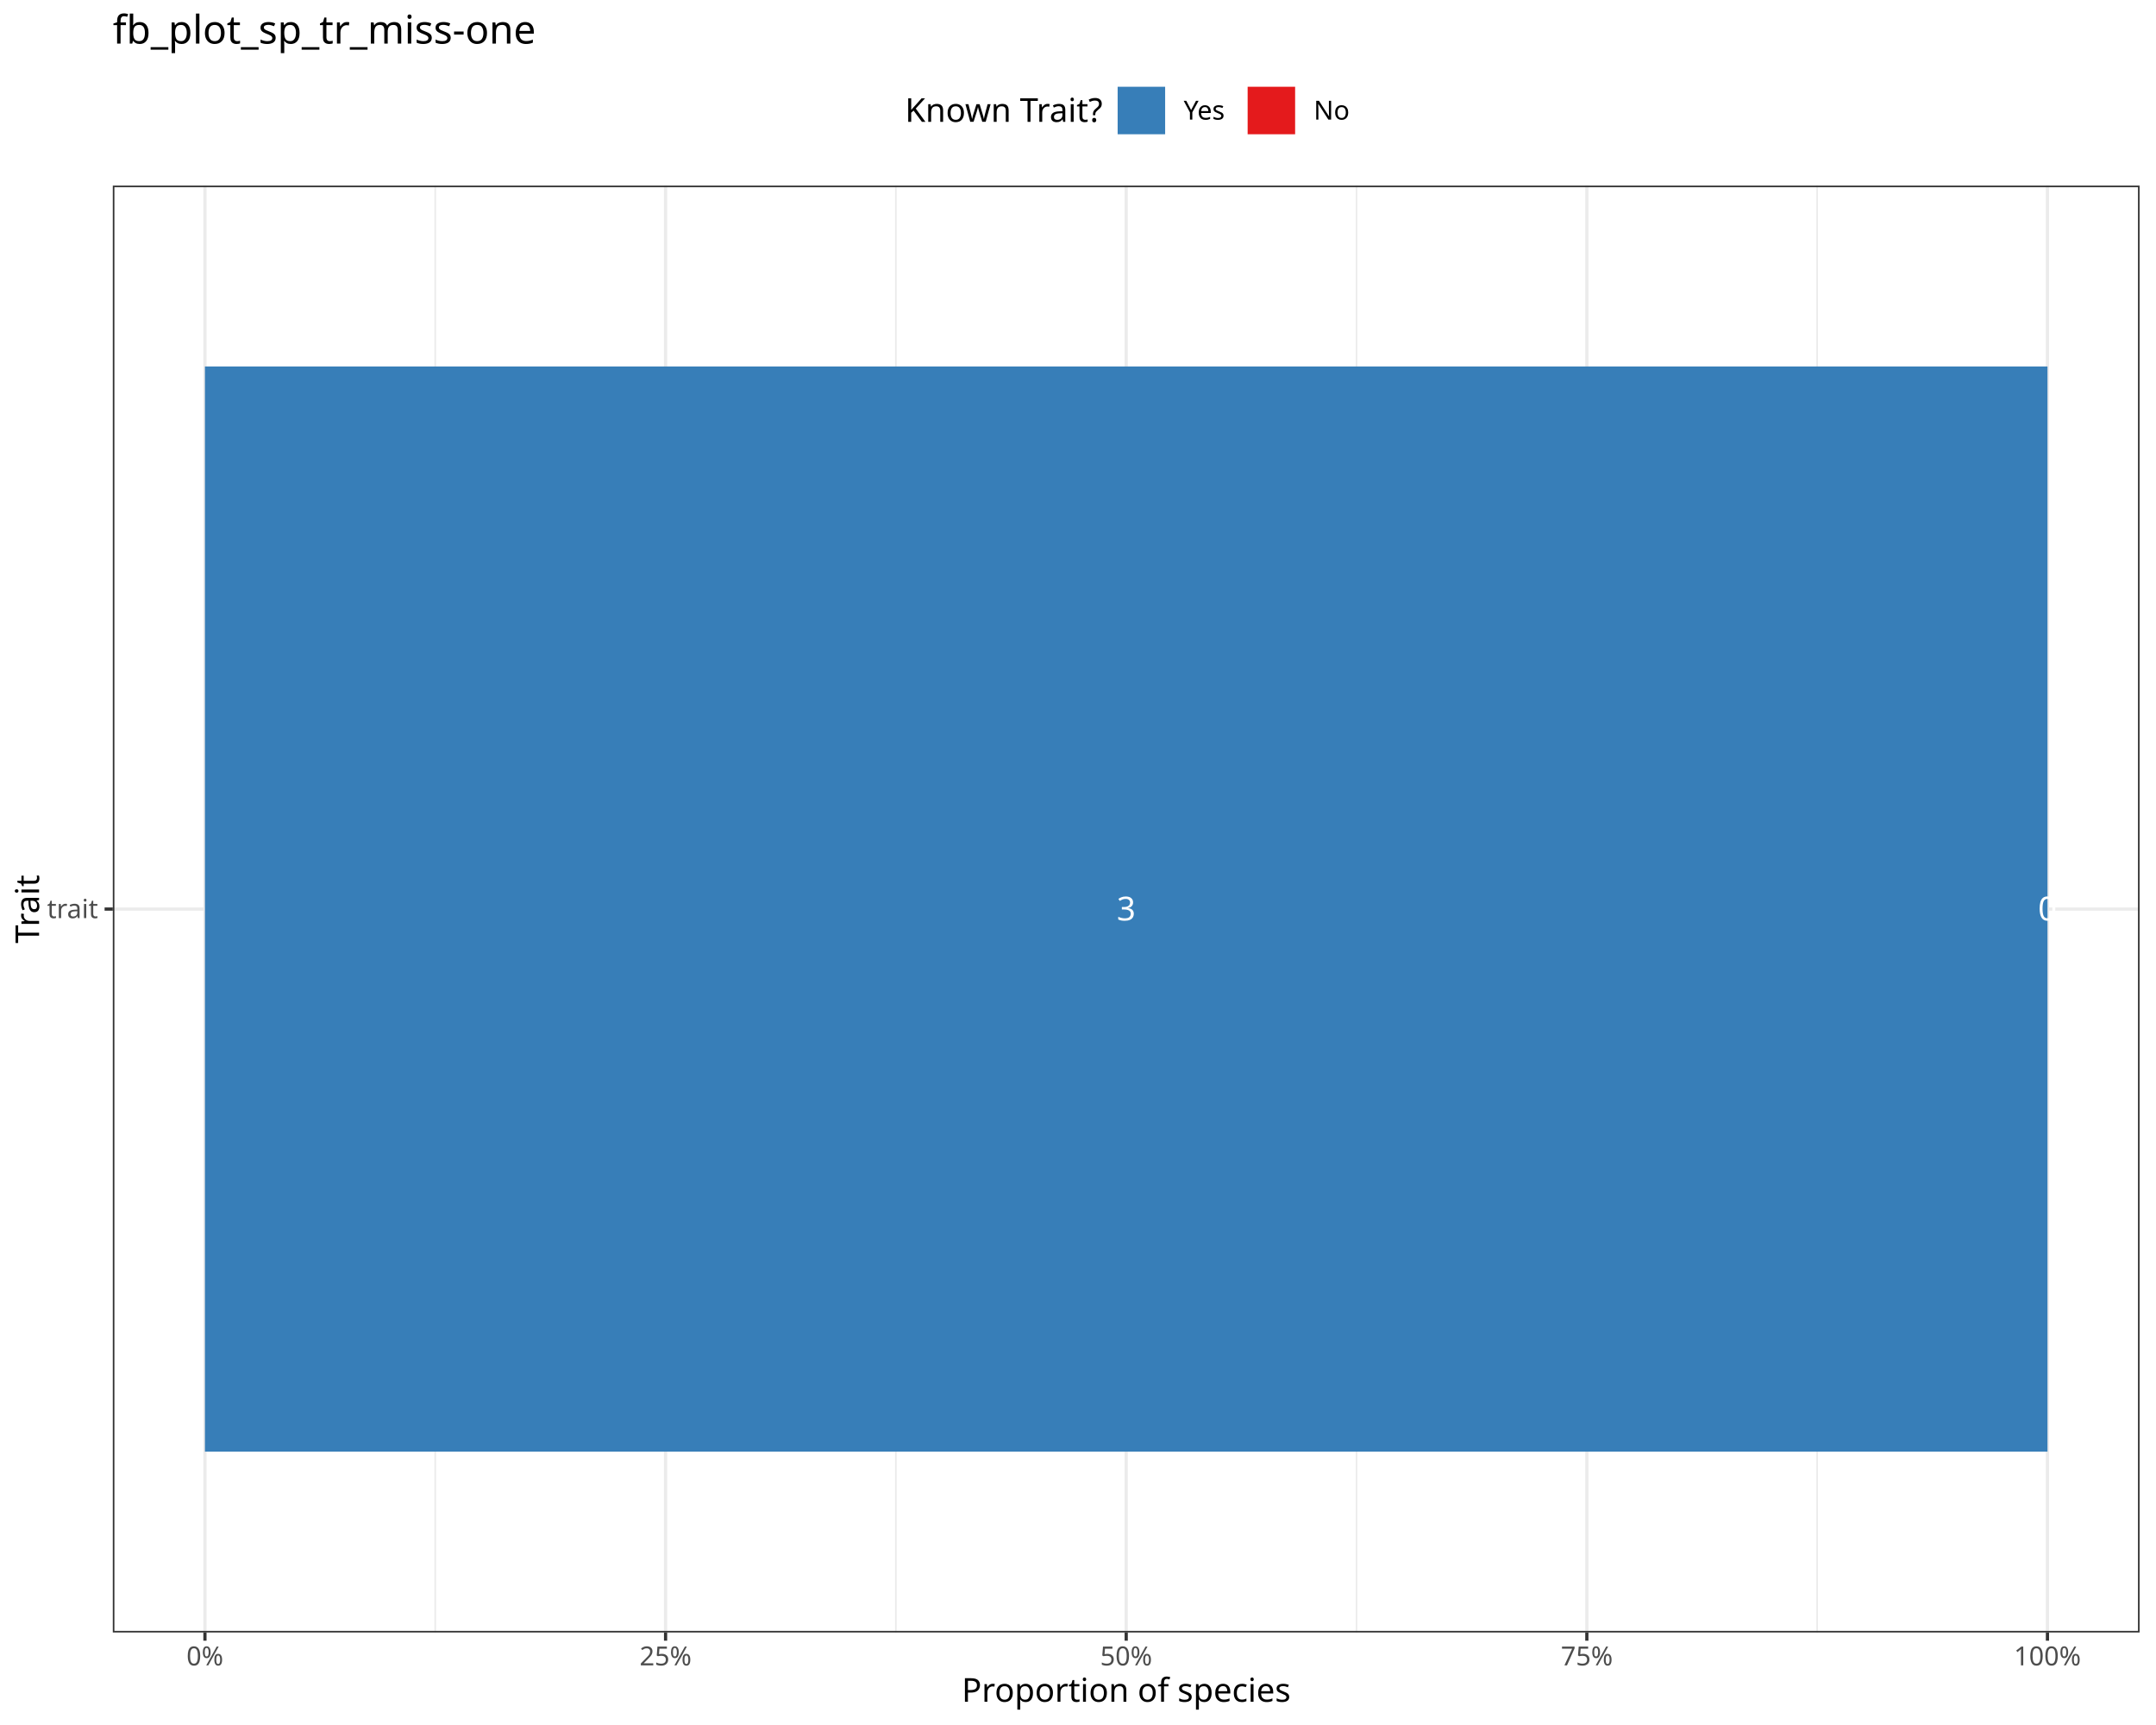
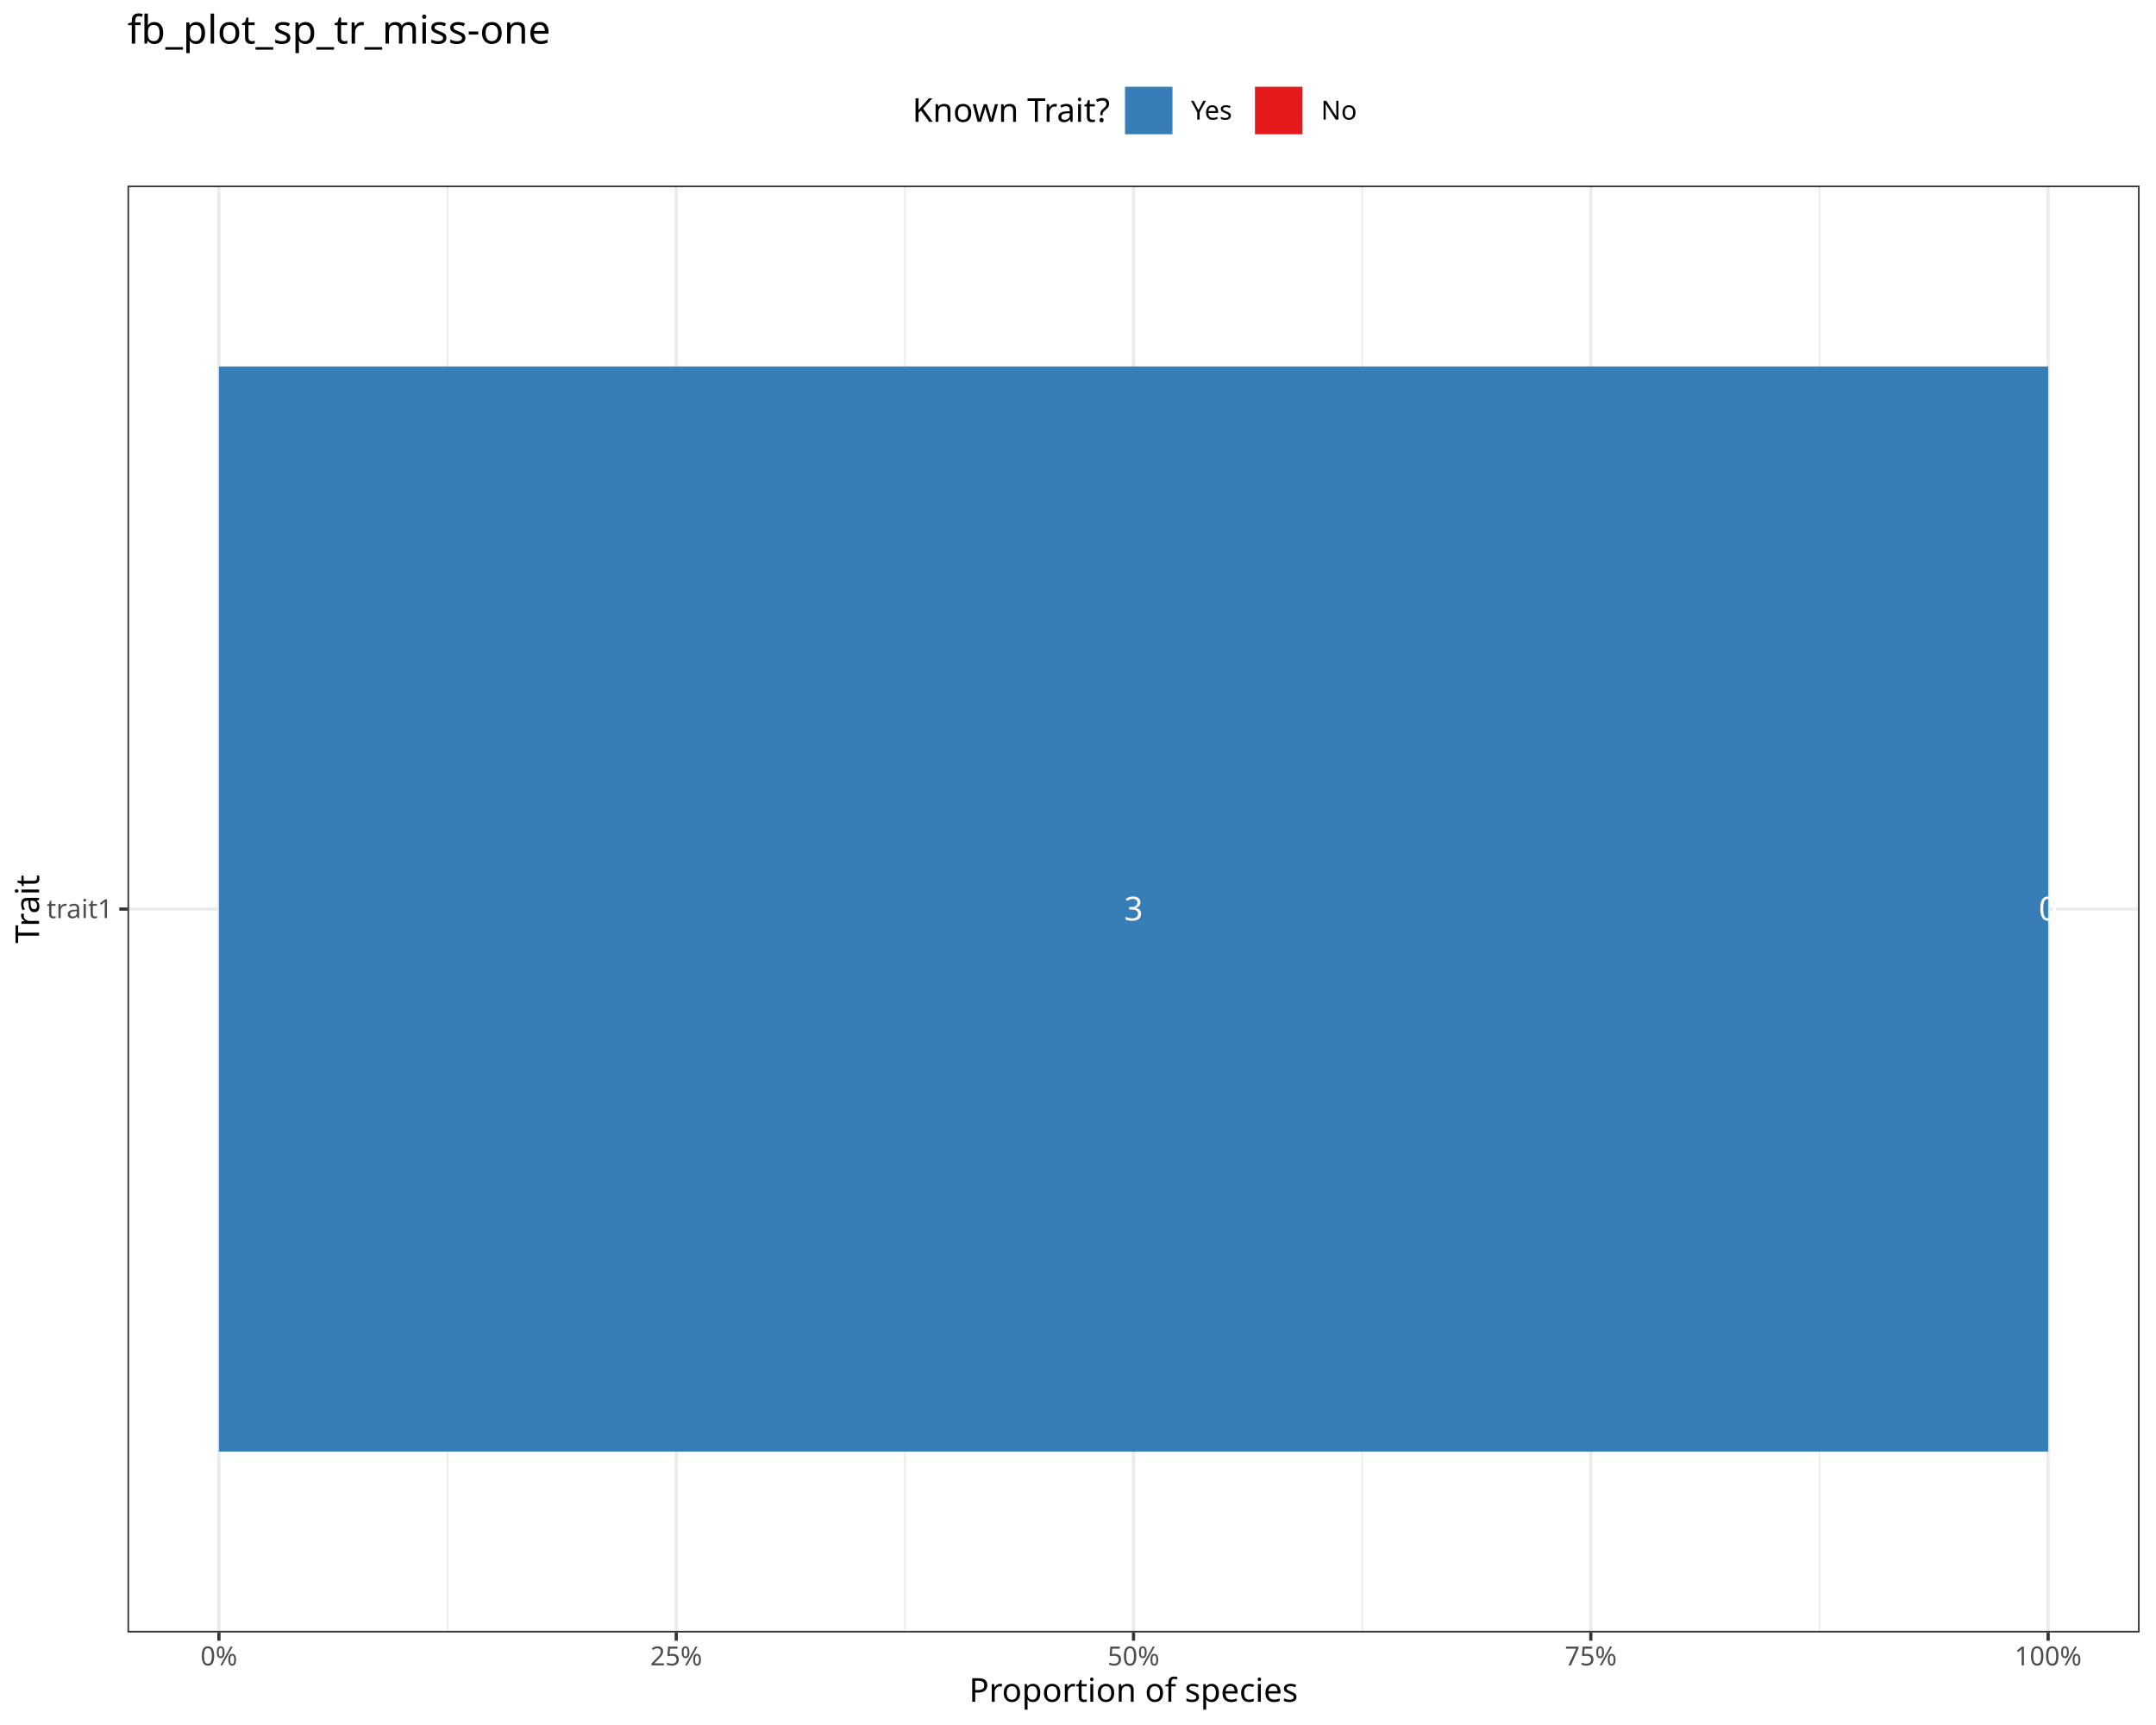
<svg xmlns="http://www.w3.org/2000/svg" class="svglite" data-engine-version="2.0" width="720.00pt" height="576.00pt" viewBox="0 0 720.00 576.00">
  <defs>
    <style type="text/css">
    .svglite line, .svglite polyline, .svglite polygon, .svglite path, .svglite rect, .svglite circle {
      fill: none;
      stroke: #000000;
      stroke-linecap: round;
      stroke-linejoin: round;
      stroke-miterlimit: 10.00;
    }
  </style>
  </defs>
  <rect width="100%" height="100%" style="stroke: none; fill: #FFFFFF;" />
  <defs>
    <clipPath id="cpMC4wMHw3MjAuMDB8MC4wMHw1NzYuMDA=">
      <rect x="0.00" y="0.00" width="720.00" height="576.00" />
    </clipPath>
  </defs>
  <g clip-path="url(#cpMC4wMHw3MjAuMDB8MC4wMHw1NzYuMDA=)">
    <rect x="0.00" y="0.00" width="720.00" height="576.00" style="stroke-width: 1.07; stroke: #FFFFFF; fill: #FFFFFF;" />
  </g>
  <defs>
-     <clipPath id="cpMzcuNjd8NzE0LjUyfDYxLjk4fDU0NS4xMQ==">
-       <rect x="37.67" y="61.98" width="676.85" height="483.13" />
+     <clipPath id="cpNDIuNTd8NzE0LjUyfDYxLjk4fDU0NS4xMQ==">
+       <rect x="42.57" y="61.98" width="671.95" height="483.13" />
    </clipPath>
  </defs>
-   <g clip-path="url(#cpMzcuNjd8NzE0LjUyfDYxLjk4fDU0NS4xMQ==)">
-     <rect x="37.67" y="61.98" width="676.85" height="483.13" style="stroke-width: 1.07; stroke: none; fill: #FFFFFF;" />
-     <polyline points="145.35,545.11 145.35,61.98 " style="stroke-width: 0.53; stroke: #EBEBEB; stroke-linecap: butt;" />
-     <polyline points="299.18,545.11 299.18,61.98 " style="stroke-width: 0.53; stroke: #EBEBEB; stroke-linecap: butt;" />
-     <polyline points="453.01,545.11 453.01,61.98 " style="stroke-width: 0.53; stroke: #EBEBEB; stroke-linecap: butt;" />
-     <polyline points="606.84,545.11 606.84,61.98 " style="stroke-width: 0.53; stroke: #EBEBEB; stroke-linecap: butt;" />
-     <polyline points="37.67,303.55 714.52,303.55 " style="stroke-width: 1.07; stroke: #EBEBEB; stroke-linecap: butt;" />
-     <polyline points="68.44,545.11 68.44,61.98 " style="stroke-width: 1.07; stroke: #EBEBEB; stroke-linecap: butt;" />
-     <polyline points="222.27,545.11 222.27,61.98 " style="stroke-width: 1.07; stroke: #EBEBEB; stroke-linecap: butt;" />
-     <polyline points="376.10,545.11 376.10,61.98 " style="stroke-width: 1.07; stroke: #EBEBEB; stroke-linecap: butt;" />
-     <polyline points="529.93,545.11 529.93,61.98 " style="stroke-width: 1.07; stroke: #EBEBEB; stroke-linecap: butt;" />
-     <polyline points="683.75,545.11 683.75,61.98 " style="stroke-width: 1.07; stroke: #EBEBEB; stroke-linecap: butt;" />
-     <rect x="68.44" y="122.37" width="615.32" height="362.35" style="stroke-width: 1.07; stroke: none; stroke-linecap: butt; stroke-linejoin: miter; fill: #377EB8;" />
-     <rect x="683.75" y="122.37" width="0.00" height="362.35" style="stroke-width: 1.07; stroke: none; stroke-linecap: butt; stroke-linejoin: miter; fill: #E41A1C;" />
-     <text x="376.10" y="307.35" text-anchor="middle" style="font-size: 11.04px; fill: #FFFFFF; font-family: sans;" textLength="6.14px" lengthAdjust="spacingAndGlyphs">3</text>
-     <text x="683.75" y="307.35" text-anchor="middle" style="font-size: 11.04px; fill: #FFFFFF; font-family: sans;" textLength="6.14px" lengthAdjust="spacingAndGlyphs">0</text>
-     <rect x="37.67" y="61.98" width="676.85" height="483.13" style="stroke-width: 1.07; stroke: #333333;" />
+   <g clip-path="url(#cpNDIuNTd8NzE0LjUyfDYxLjk4fDU0NS4xMQ==)">
+     <rect x="42.57" y="61.98" width="671.95" height="483.13" style="stroke-width: 1.07; stroke: none; fill: #FFFFFF;" />
+     <polyline points="149.47,545.11 149.47,61.98 " style="stroke-width: 0.53; stroke: #EBEBEB; stroke-linecap: butt;" />
+     <polyline points="302.19,545.11 302.19,61.98 " style="stroke-width: 0.53; stroke: #EBEBEB; stroke-linecap: butt;" />
+     <polyline points="454.90,545.11 454.90,61.98 " style="stroke-width: 0.53; stroke: #EBEBEB; stroke-linecap: butt;" />
+     <polyline points="607.62,545.11 607.62,61.98 " style="stroke-width: 0.53; stroke: #EBEBEB; stroke-linecap: butt;" />
+     <polyline points="42.57,303.55 714.52,303.55 " style="stroke-width: 1.07; stroke: #EBEBEB; stroke-linecap: butt;" />
+     <polyline points="73.11,545.11 73.11,61.98 " style="stroke-width: 1.07; stroke: #EBEBEB; stroke-linecap: butt;" />
+     <polyline points="225.83,545.11 225.83,61.98 " style="stroke-width: 1.07; stroke: #EBEBEB; stroke-linecap: butt;" />
+     <polyline points="378.54,545.11 378.54,61.98 " style="stroke-width: 1.07; stroke: #EBEBEB; stroke-linecap: butt;" />
+     <polyline points="531.26,545.11 531.26,61.98 " style="stroke-width: 1.07; stroke: #EBEBEB; stroke-linecap: butt;" />
+     <polyline points="683.98,545.11 683.98,61.98 " style="stroke-width: 1.07; stroke: #EBEBEB; stroke-linecap: butt;" />
+     <rect x="73.11" y="122.37" width="610.87" height="362.35" style="stroke-width: 1.07; stroke: none; stroke-linecap: butt; stroke-linejoin: miter; fill: #377EB8;" />
+     <rect x="683.98" y="122.37" width="0.00" height="362.35" style="stroke-width: 1.07; stroke: none; stroke-linecap: butt; stroke-linejoin: miter; fill: #E41A1C;" />
+     <text x="378.54" y="307.35" text-anchor="middle" style="font-size: 11.04px; fill: #FFFFFF; font-family: sans;" textLength="6.14px" lengthAdjust="spacingAndGlyphs">3</text>
+     <text x="683.98" y="307.35" text-anchor="middle" style="font-size: 11.04px; fill: #FFFFFF; font-family: sans;" textLength="6.14px" lengthAdjust="spacingAndGlyphs">0</text>
+     <rect x="42.57" y="61.98" width="671.95" height="483.13" style="stroke-width: 1.07; stroke: #333333;" />
  </g>
  <g clip-path="url(#cpMC4wMHw3MjAuMDB8MC4wMHw1NzYuMDA=)">
-     <text x="32.74" y="306.57" text-anchor="end" style="font-size: 8.80px; fill: #4D4D4D; font-family: sans;" textLength="14.67px" lengthAdjust="spacingAndGlyphs">trait</text>
-     <polyline points="34.93,303.55 37.67,303.55 " style="stroke-width: 1.07; stroke: #333333; stroke-linecap: butt;" />
-     <polyline points="68.44,547.85 68.44,545.11 " style="stroke-width: 1.07; stroke: #333333; stroke-linecap: butt;" />
-     <polyline points="222.27,547.85 222.27,545.11 " style="stroke-width: 1.07; stroke: #333333; stroke-linecap: butt;" />
-     <polyline points="376.10,547.85 376.10,545.11 " style="stroke-width: 1.07; stroke: #333333; stroke-linecap: butt;" />
-     <polyline points="529.93,547.85 529.93,545.11 " style="stroke-width: 1.07; stroke: #333333; stroke-linecap: butt;" />
-     <polyline points="683.75,547.85 683.75,545.11 " style="stroke-width: 1.07; stroke: #333333; stroke-linecap: butt;" />
-     <text x="68.44" y="556.10" text-anchor="middle" style="font-size: 8.80px; fill: #4D4D4D; font-family: sans;" textLength="12.72px" lengthAdjust="spacingAndGlyphs">0%</text>
-     <text x="222.27" y="556.10" text-anchor="middle" style="font-size: 8.80px; fill: #4D4D4D; font-family: sans;" textLength="17.61px" lengthAdjust="spacingAndGlyphs">25%</text>
-     <text x="376.10" y="556.10" text-anchor="middle" style="font-size: 8.80px; fill: #4D4D4D; font-family: sans;" textLength="17.61px" lengthAdjust="spacingAndGlyphs">50%</text>
-     <text x="529.93" y="556.10" text-anchor="middle" style="font-size: 8.80px; fill: #4D4D4D; font-family: sans;" textLength="17.61px" lengthAdjust="spacingAndGlyphs">75%</text>
-     <text x="683.75" y="556.10" text-anchor="middle" style="font-size: 8.80px; fill: #4D4D4D; font-family: sans;" textLength="22.51px" lengthAdjust="spacingAndGlyphs">100%</text>
-     <text x="376.10" y="568.24" text-anchor="middle" style="font-size: 11.00px; font-family: sans;" textLength="103.35px" lengthAdjust="spacingAndGlyphs">Proportion of species</text>
+     <text x="37.64" y="306.57" text-anchor="end" style="font-size: 8.80px; fill: #4D4D4D; font-family: sans;" textLength="19.56px" lengthAdjust="spacingAndGlyphs">trait1</text>
+     <polyline points="39.83,303.55 42.57,303.55 " style="stroke-width: 1.07; stroke: #333333; stroke-linecap: butt;" />
+     <polyline points="73.11,547.85 73.11,545.11 " style="stroke-width: 1.07; stroke: #333333; stroke-linecap: butt;" />
+     <polyline points="225.83,547.85 225.83,545.11 " style="stroke-width: 1.07; stroke: #333333; stroke-linecap: butt;" />
+     <polyline points="378.54,547.85 378.54,545.11 " style="stroke-width: 1.07; stroke: #333333; stroke-linecap: butt;" />
+     <polyline points="531.26,547.85 531.26,545.11 " style="stroke-width: 1.07; stroke: #333333; stroke-linecap: butt;" />
+     <polyline points="683.98,547.85 683.98,545.11 " style="stroke-width: 1.07; stroke: #333333; stroke-linecap: butt;" />
+     <text x="73.11" y="556.10" text-anchor="middle" style="font-size: 8.80px; fill: #4D4D4D; font-family: sans;" textLength="12.72px" lengthAdjust="spacingAndGlyphs">0%</text>
+     <text x="225.83" y="556.10" text-anchor="middle" style="font-size: 8.80px; fill: #4D4D4D; font-family: sans;" textLength="17.61px" lengthAdjust="spacingAndGlyphs">25%</text>
+     <text x="378.54" y="556.10" text-anchor="middle" style="font-size: 8.80px; fill: #4D4D4D; font-family: sans;" textLength="17.61px" lengthAdjust="spacingAndGlyphs">50%</text>
+     <text x="531.26" y="556.10" text-anchor="middle" style="font-size: 8.80px; fill: #4D4D4D; font-family: sans;" textLength="17.61px" lengthAdjust="spacingAndGlyphs">75%</text>
+     <text x="683.98" y="556.10" text-anchor="middle" style="font-size: 8.80px; fill: #4D4D4D; font-family: sans;" textLength="22.51px" lengthAdjust="spacingAndGlyphs">100%</text>
+     <text x="378.54" y="568.24" text-anchor="middle" style="font-size: 11.00px; font-family: sans;" textLength="103.35px" lengthAdjust="spacingAndGlyphs">Proportion of species</text>
    <text transform="translate(13.05,303.55) rotate(-90)" text-anchor="middle" style="font-size: 11.00px; font-family: sans;" textLength="22.00px" lengthAdjust="spacingAndGlyphs">Trait</text>
-     <rect x="296.76" y="22.78" width="158.67" height="28.24" style="stroke-width: 1.07; stroke: none; fill: #FFFFFF;" />
-     <text x="302.24" y="40.69" style="font-size: 11.00px; font-family: sans;" textLength="64.81px" lengthAdjust="spacingAndGlyphs">Known Trait?</text>
-     <rect x="372.53" y="28.26" width="17.28" height="17.28" style="stroke-width: 1.07; stroke: none; fill: #FFFFFF;" />
-     <rect x="373.24" y="28.97" width="15.86" height="15.86" style="stroke-width: 1.07; stroke: none; stroke-linecap: butt; stroke-linejoin: miter; fill: #377EB8;" />
-     <rect x="415.94" y="28.26" width="17.28" height="17.28" style="stroke-width: 1.07; stroke: none; fill: #FFFFFF;" />
-     <rect x="416.65" y="28.97" width="15.86" height="15.86" style="stroke-width: 1.07; stroke: none; stroke-linecap: butt; stroke-linejoin: miter; fill: #E41A1C;" />
-     <text x="395.29" y="39.93" style="font-size: 8.80px; font-family: sans;" textLength="15.17px" lengthAdjust="spacingAndGlyphs">Yes</text>
-     <text x="438.70" y="39.93" style="font-size: 8.80px; font-family: sans;" textLength="11.25px" lengthAdjust="spacingAndGlyphs">No</text>
-     <text x="37.67" y="14.56" style="font-size: 13.20px; font-family: sans;" textLength="137.23px" lengthAdjust="spacingAndGlyphs">fb_plot_sp_tr_miss-one</text>
+     <rect x="299.21" y="22.78" width="158.67" height="28.24" style="stroke-width: 1.07; stroke: none; fill: #FFFFFF;" />
+     <text x="304.69" y="40.69" style="font-size: 11.00px; font-family: sans;" textLength="64.81px" lengthAdjust="spacingAndGlyphs">Known Trait?</text>
+     <rect x="374.98" y="28.26" width="17.28" height="17.28" style="stroke-width: 1.07; stroke: none; fill: #FFFFFF;" />
+     <rect x="375.69" y="28.97" width="15.86" height="15.86" style="stroke-width: 1.07; stroke: none; stroke-linecap: butt; stroke-linejoin: miter; fill: #377EB8;" />
+     <rect x="418.39" y="28.26" width="17.28" height="17.28" style="stroke-width: 1.07; stroke: none; fill: #FFFFFF;" />
+     <rect x="419.10" y="28.97" width="15.86" height="15.86" style="stroke-width: 1.07; stroke: none; stroke-linecap: butt; stroke-linejoin: miter; fill: #E41A1C;" />
+     <text x="397.74" y="39.93" style="font-size: 8.80px; font-family: sans;" textLength="15.17px" lengthAdjust="spacingAndGlyphs">Yes</text>
+     <text x="441.15" y="39.93" style="font-size: 8.80px; font-family: sans;" textLength="11.25px" lengthAdjust="spacingAndGlyphs">No</text>
+     <text x="42.57" y="14.56" style="font-size: 13.20px; font-family: sans;" textLength="137.23px" lengthAdjust="spacingAndGlyphs">fb_plot_sp_tr_miss-one</text>
  </g>
</svg>
